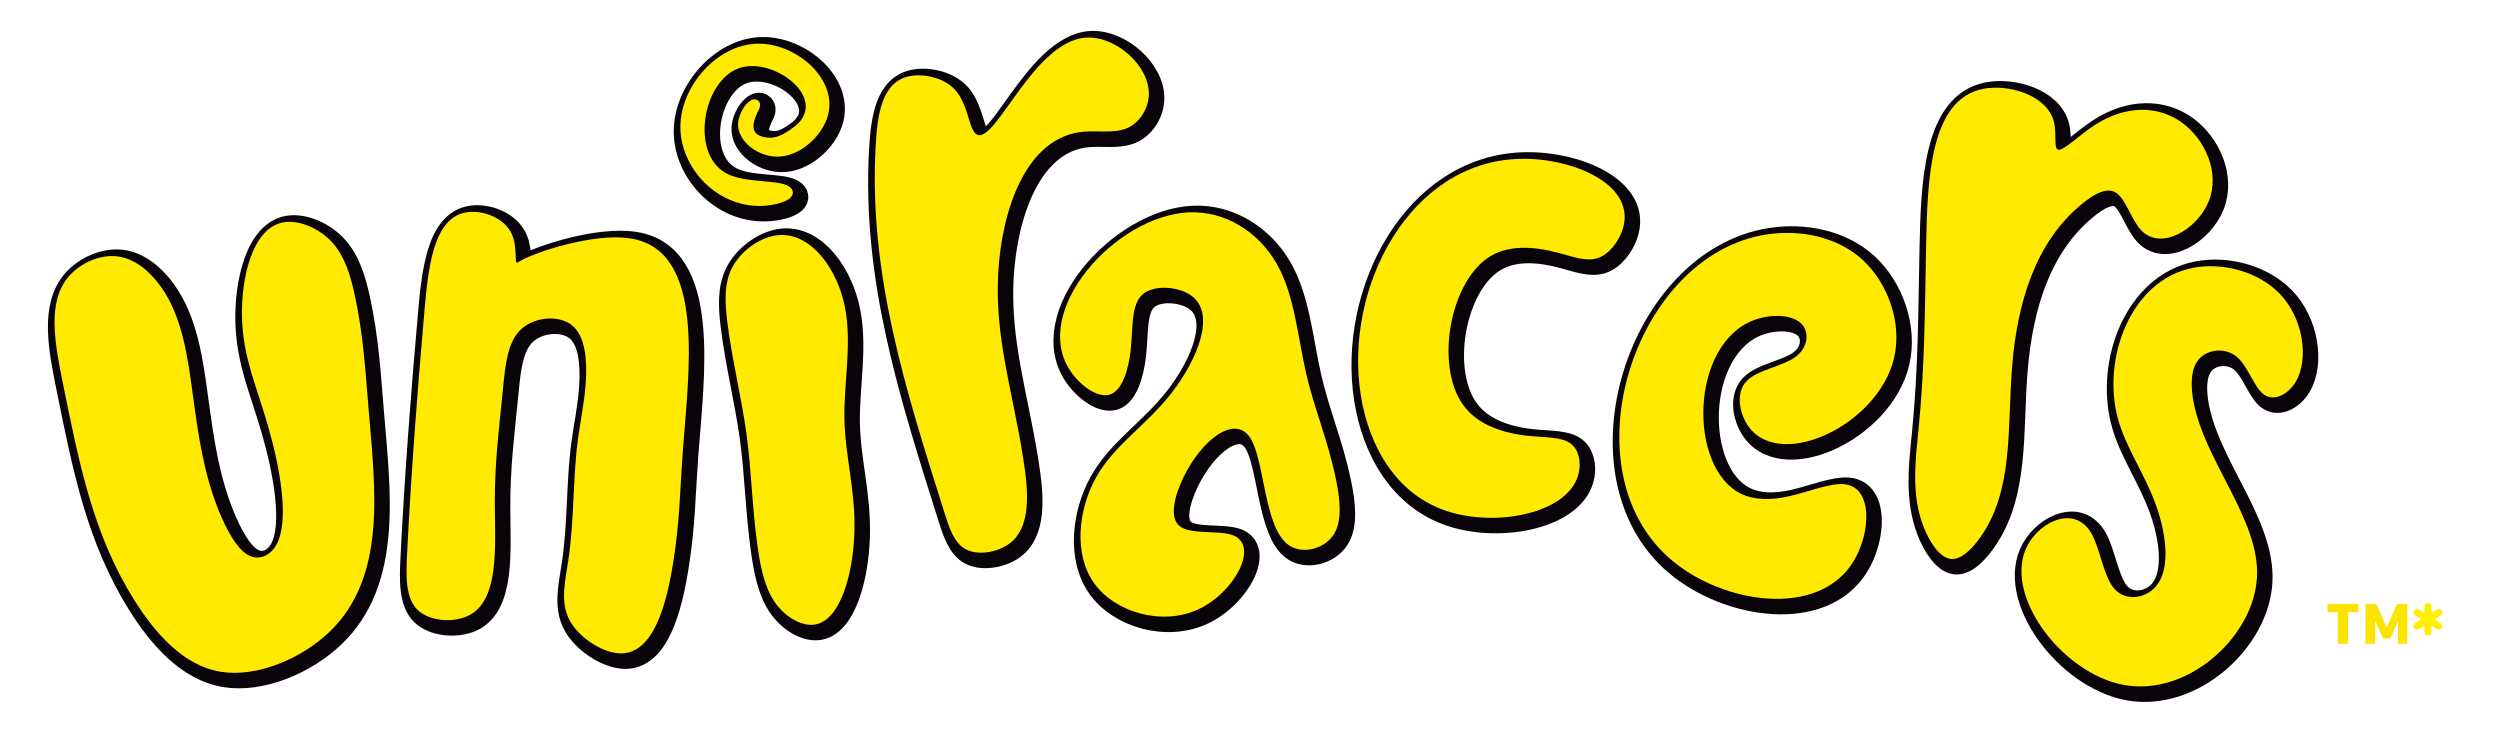
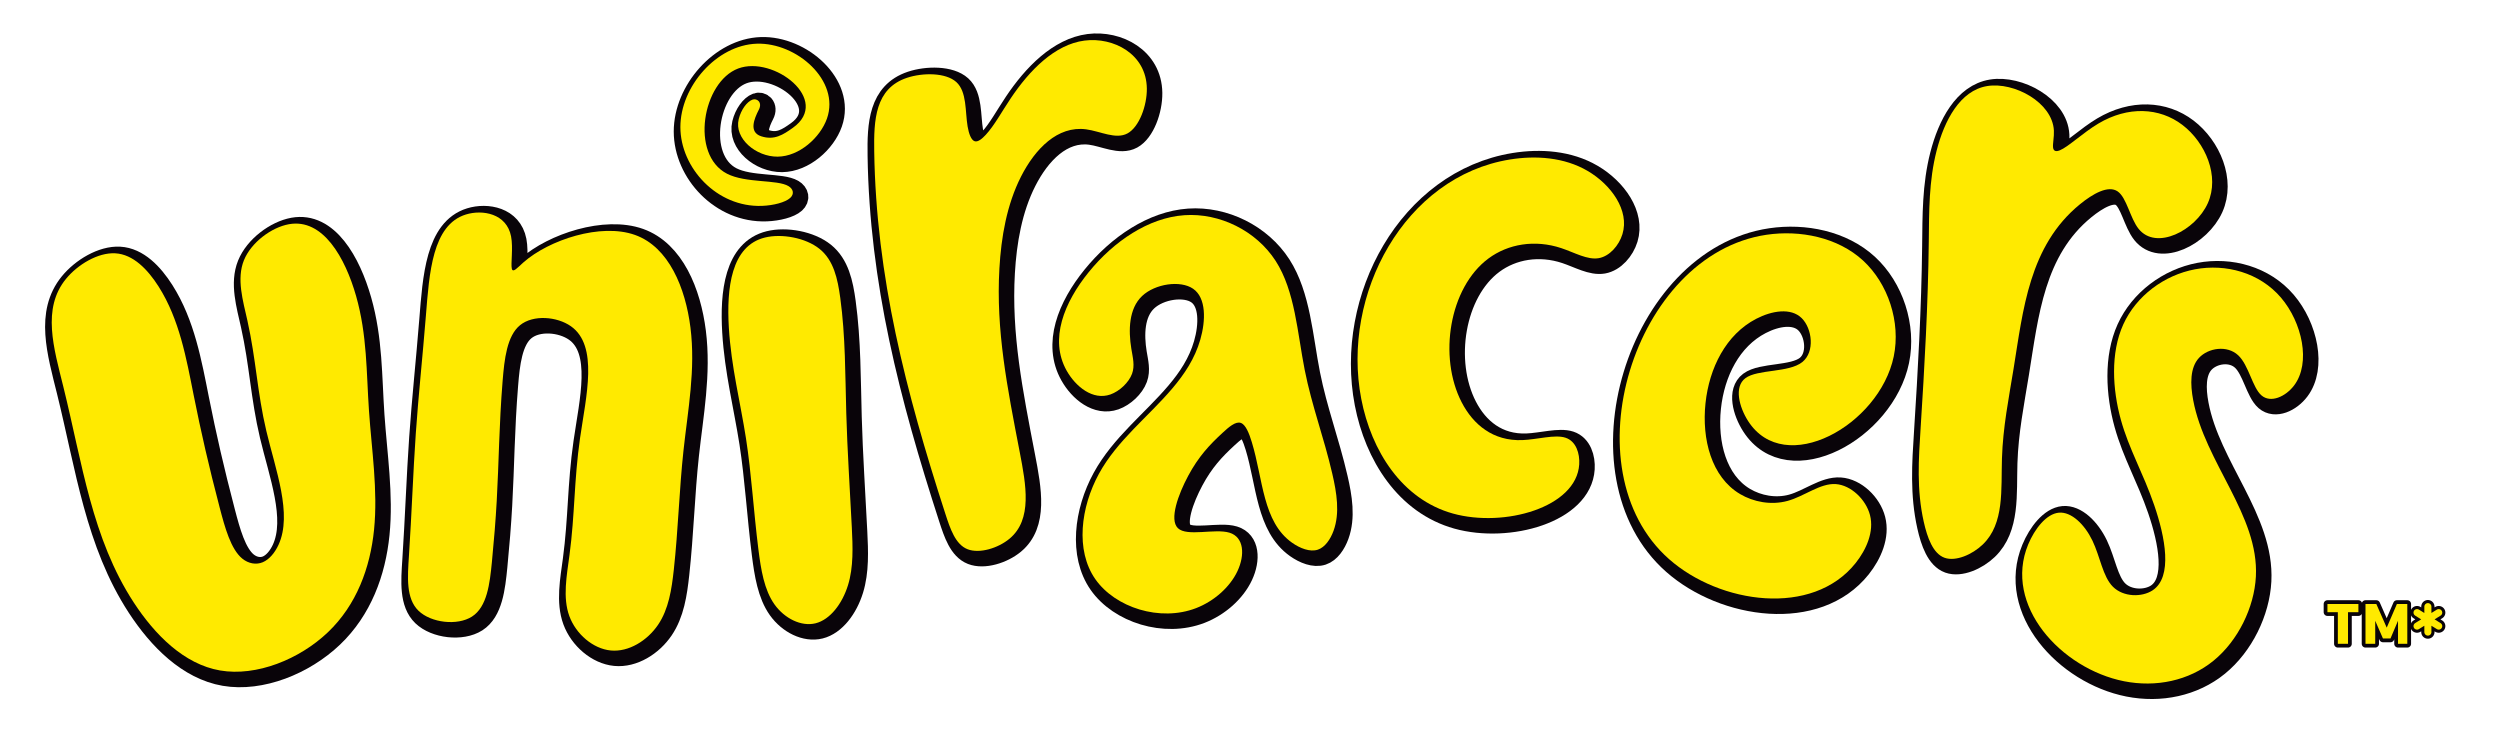
<svg xmlns="http://www.w3.org/2000/svg" viewBox="40 45 1130 335" role="img" aria-labelledby="t d">
  <defs>
    <g id="letter-outlines" fill-rule="evenodd">
-       <path id="u" d="M168.276 145.464 C153.978 147.778 148.802 171.007 149.402 189.178 C149.986 206.854 156.036 219.743 161.238 237.873 C166.544 256.363 170.967 280.304 164.946 291.18 C162.038 296.432 156.694 298.637 151.802 295.675 C146.888 292.699 142.43 284.509 139.044 276.225 C132.124 259.295 129.678 241.967 127.235 223.972 C124.849 206.405 122.465 188.203 112.705 174.556 C107.732 167.602 100.845 161.83 93.049 160.885 C85.2 159.933 76.43 163.872 71.254 169.736 C60.958 181.4 64.878 200.68 68.561 218.898 C75.828 254.837 82.172 286.64 100.575 316.038 C110.101 331.254 122.858 345.825 139.601 348.615 C156.024 351.352 176.281 342.754 189.005 330.532 C214.795 305.76 209.632 266.103 206.672 230.774 C205.178 212.944 204.245 196.216 200.334 178.308 C198.456 169.709 195.891 160.838 190.107 154.508 C184.287 148.139 175.209 144.342 168.276 145.464 Z" />
-       <path id="n" d="M250.764 140.979 C235.648 143.476 233.516 166.627 231.804 186.129 C230.064 205.943 228.757 221.99 227.505 239.111 C226.243 256.38 225.037 274.742 224.039 294.657 C223.537 304.674 223.088 315.083 228.669 320.589 C233.91 325.759 244.467 326.605 251.322 323.474 C265.86 316.832 263.742 292.296 263.658 272.948 C263.575 253.597 265.527 239.437 267.43 220.022 C268.362 210.512 269.282 199.741 275.429 193.918 C281.427 188.234 292.403 187.263 298.374 191.892 C304.565 196.692 305.375 207.514 304.801 217.213 C304.24 226.703 302.353 235.118 301.212 243.661 C298.84 261.422 299.691 279.732 296.84 298.503 C295.426 307.81 293.101 317.231 297.472 325.38 C301.586 333.052 311.634 339.597 319.346 340.279 C335.452 341.704 341.374 317.562 344.338 298.876 C347.317 280.1 347.31 266.833 348.62 248.993 C351.263 213.007 359.267 158.413 325.197 152.807 C308.447 150.051 281.529 159.135 275.13 162.968 C273.719 163.813 273.306 164.402 273.164 162.475 C273.011 160.381 273.178 155.316 271.575 151.339 C268.364 143.376 258.054 139.775 250.764 140.979 Z" />
+       <path id="u" d="M170.58 146.346 C162.747 147.759 153.529 154.537 150.248 162.655 C146.859 171.041 149.805 180.857 151.833 189.941 C155.749 207.48 156.246 222.294 160.379 239.779 C164.507 257.242 172.262 277.37 165.907 291.225 C164.29 294.751 161.759 297.871 158.782 299.125 C155.761 300.398 152.282 299.75 149.514 297.492 C144.34 293.272 141.65 283.43 139.291 274.416 C134.347 255.526 130.859 240.272 127.515 223.502 C124.255 207.154 121.133 189.365 111.702 174.532 C106.805 166.831 100.209 159.927 92.07 159.492 C84.297 159.077 75.117 164.563 69.802 171.081 C58.863 184.496 64.294 202.281 68.637 219.837 C77.216 254.521 81.547 288.314 100.398 317.239 C109.932 331.868 123.18 345.251 139.498 348.056 C155.896 350.875 175.395 343.012 188.242 330.754 C201.139 318.449 207.333 301.715 209.077 284.401 C210.86 266.702 207.993 248.397 206.777 230.649 C205.587 213.281 205.979 196.446 200.951 178.783 C196.049 161.567 185.999 143.563 170.58 146.346 Z" />
+       <path id="n" d="M250.594 141.947 C235.354 146.645 234.052 168.499 232.508 187.651 C230.95 206.969 229.146 223.537 227.938 240.949 C226.719 258.522 226.108 276.954 224.84 296.275 C224.215 305.804 223.431 315.549 229.2 321.099 C234.833 326.518 246.714 327.938 253.327 323.702 C260.194 319.304 261.382 308.81 262.343 298.999 C263.298 289.25 264.028 280.176 264.522 271.419 C265.519 253.726 265.553 237.33 267.192 217.094 C267.978 207.389 269.133 196.8 275.079 191.972 C281.026 187.142 291.764 188.074 298.011 192.435 C310.665 201.268 304.889 224.171 302.19 242.958 C299.414 262.284 299.895 277.257 297.398 295.971 C296.18 305.096 294.253 315.11 297.353 323.505 C300.354 331.629 308.063 338.236 316.043 339.017 C324.168 339.812 332.574 334.57 337.436 327.421 C342.264 320.322 343.597 311.343 344.566 302.474 C346.564 284.196 347.018 266.386 348.932 248.685 C350.918 230.31 354.476 212.052 352.083 193.035 C349.838 175.189 342.352 156.674 327.031 151.196 C311.567 145.667 288.12 153.418 276.584 163.607 C273.899 165.979 271.86 168.482 271.35 166.484 C270.804 164.343 272.014 157.035 271.008 151.854 C268.994 141.483 258.102 139.633 250.594 141.947 Z" />
      <path id="spiral" d="M382.048 64.751 C363.908 65.359 347.52 84.105 347.532 102.456 C347.545 120.844 364.023 138.834 384.456 138.057 C389.583 137.863 394.958 136.486 397.167 134.468 C399.095 132.707 398.61 130.457 396.403 129.126 C391.317 126.061 377.089 127.879 368.605 123.515 C351.814 114.88 357.521 82.036 373.655 75.964 C389.658 69.941 415.917 90.257 398.398 102.754 C393.996 105.894 389.987 108.541 384.035 106.589 C378.378 104.734 380.868 98.726 382.976 94.625 C384.741 91.193 382.105 89.298 380.11 90.037 C377.636 90.953 374.944 94.543 373.889 98.89 C371.771 107.619 381.771 115.892 391.49 115.808 C401.278 115.724 410.78 107.164 413.796 98.565 C419.805 81.432 400.062 64.148 382.048 64.751 Z" />
-       <path id="i" d="M390.24 151.488 C382.75 152.78 374.597 158.726 370.839 166.14 C367.146 173.425 367.698 182.127 368.769 190.703 C370.915 207.891 375.147 224.571 377.386 240.917 C379.661 257.533 379.877 273.804 382.423 291.986 C383.658 300.805 385.442 310.074 389.972 316.849 C394.527 323.661 401.859 327.952 407.72 327.371 C419.796 326.174 425.622 304.291 426.195 285.659 C426.775 266.8 421.973 251.273 421.673 234.193 C421.371 216.957 425.653 198.14 421.211 180.748 C416.987 164.212 404.878 148.964 390.24 151.488 Z" />
-       <path id="r-first" d="M531.088 61.995 C505.052 63.376 486.886 119.278 479.483 103.21 C477.606 99.134 476.421 90.43 471.311 85.185 C466.296 80.037 457.501 78.221 451.278 79.397 C438.635 81.786 436.605 96.524 435.804 110.906 C432.568 169.05 449.435 221.383 466.787 276.427 C469.008 283.47 471.236 290.558 476.679 293.36 C481.959 296.079 490.265 294.764 495.585 291.184 C506.442 283.876 504.866 267.131 502.459 251.928 C497.675 221.71 489.61 197.587 491.175 168.678 C492.727 140.015 503.746 106.647 529.992 104.521 C536.444 103.999 543.817 105.364 549.479 102.902 C555.186 100.419 559.156 94.047 559.279 87.584 C559.526 74.621 544.294 61.294 531.088 61.995 Z" />
-       <path id="a" d="M577.318 140.985 C544.184 142.464 505.58 185.691 523.866 212.769 C528.394 219.473 536.409 225.188 541.88 223.267 C547.145 221.419 550.055 212.5 551.078 203.082 C552.149 193.227 551.154 182.826 556.373 178.145 C561.375 173.658 572.086 174.425 577.94 178.251 C590.135 186.221 581.251 207.465 569.779 222.315 C558.108 237.424 543.76 245.915 535.477 260.689 C527.402 275.092 525.092 295.468 534.611 308.699 C544.108 321.9 565.38 327.989 581.718 320.384 C598.208 312.707 609.671 291.081 596.82 286.764 C590.425 284.616 578.009 286.754 573.154 282.759 C568.432 278.874 570.863 269.187 574.886 260.842 C583.109 243.786 597.98 232.339 604.974 242.729 C611.857 252.954 611.111 284.325 623.014 291.737 C629.144 295.554 638.629 293.016 642.759 286.733 C646.901 280.432 645.659 270.365 643.781 261.305 C640.126 243.669 634.062 229.848 630.318 213.527 C626.574 197.213 625.147 178.4 617.104 164.259 C608.891 149.819 593.78 140.25 577.318 140.985 Z" />
-       <path id="c" d="M726.819 116.805 C677.097 118.165 647.595 174.899 654.996 223.135 C658.633 246.841 671.183 268.495 693.966 276.01 C716.943 283.589 750.329 276.787 753.734 258.12 C754.59 253.424 753.549 247.978 749.697 245.302 C745.787 242.586 738.981 242.725 732.507 242.169 C719.578 241.058 707.975 237.175 701.431 228.164 C688.641 210.555 695.168 173.368 712.485 161.566 C721.219 155.614 732.699 156.12 744.846 159.408 C750.826 161.026 756.968 163.319 762.098 161.686 C767.278 160.037 771.426 154.386 773.25 149.23 C780.477 128.801 751.214 116.138 726.819 116.805 Z" />
-       <path id="e" d="M838.499 150.976 C778.5 160.153 747.574 257.216 795.274 297.936 C818.919 318.121 861.883 324.462 877.688 298.911 C885.637 286.06 886.715 265.14 873.628 263.864 C867.251 263.242 857.511 267.283 848.975 269.235 C840.299 271.219 832.865 271.044 826.942 268.165 C802.884 256.474 803.729 200.178 833.086 189.574 C840.499 186.896 849.73 187.132 853.942 191.035 C857.993 194.787 857.403 201.93 851.685 206.237 C845.823 210.652 834.571 212.086 829.619 217.077 C824.77 221.966 825.964 230.266 829.147 235.925 C842.225 259.177 888.886 237.85 896.135 206.731 C899.773 191.113 893.485 173.029 881.843 162.408 C870.299 151.877 853.491 148.682 838.499 150.976 Z" />
-       <path id="r-second" d="M936.22 85.188 C912.426 89.973 911.213 125.871 910.617 155.412 C910 185.97 910.043 209.726 907.238 238.435 C905.843 252.722 903.742 268.235 909.33 282.822 C912.038 289.893 916.554 296.747 921.37 297.581 C926.021 298.386 930.953 293.577 934.764 288.34 C950.411 266.839 947.174 238.12 949.529 210.058 C951.884 181.992 959.833 154.584 980.965 137.233 C986.238 132.903 992.332 129.2 996.683 132.26 C1000.873 135.207 1003.447 144.422 1007.791 149.047 C1016.814 158.651 1033.475 148.451 1038.457 135.755 C1043.429 123.087 1036.772 107.934 1026.07 100.278 C1015.425 92.664 1000.78 92.468 986.879 101.481 C979.592 106.206 972.51 113.461 970.187 112.64 C968.202 111.938 969.691 105.341 968.368 100.051 C965.377 88.096 948.021 82.815 936.22 85.188 Z" />
-       <path id="s" d="M1030.849 166.143 C1003.215 171.784 990.049 206.773 997.198 233.866 C1000.749 247.321 1009.311 258.829 1014.518 273.372 C1019.658 287.724 1021.531 305.032 1012.424 311.998 C1007.688 315.621 999.981 316.447 995.345 310.713 C990.797 305.086 989.205 293.142 985.511 286.429 C978.212 273.167 962.703 280.32 956.696 291.034 C944.454 312.869 971.681 349.498 1000.128 354.628 C1028.862 359.809 1058.841 332.851 1060.159 305.718 C1061.439 279.375 1035.704 252.867 1031.24 225.275 C1030.086 218.14 1030.354 210.933 1034.334 206.889 C1038.312 202.847 1045.998 201.963 1051.179 206.428 C1056.153 210.715 1058.818 219.933 1063.092 223.198 C1067.202 226.338 1072.8 223.973 1076.317 219.547 C1083.808 210.121 1081.856 191.347 1072.132 179.651 C1062.369 167.908 1044.772 163.3 1030.849 166.143 Z" />
+       <path id="i" d="M385.751 152.363 C370.419 156.118 368.384 175.364 369.434 193.021 C370.49 210.767 374.663 226.908 377.185 243.159 C379.698 259.355 380.572 275.659 382.811 293.438 C383.934 302.354 385.401 311.641 390.066 318.187 C394.602 324.552 402.161 328.326 408.62 326.732 C415.272 325.09 420.756 317.753 423.302 309.493 C425.845 301.242 425.457 292.07 425.018 283.29 C424.115 265.232 422.998 248.83 422.513 231.688 C422.031 214.695 422.169 196.975 419.798 179.619 C418.632 171.087 416.86 162.644 410.411 157.479 C404.1 152.425 393.309 150.511 385.751 152.363 Z" />
+       <path id="r-first" d="M530.202 63.342 C516.748 65.075 505.302 76.805 496.841 89.447 C492.79 95.5 489.423 101.762 485.54 105.961 C483.817 107.825 481.992 109.281 480.576 108.845 C478.998 108.358 477.927 105.518 477.358 102.157 C476.21 95.385 477.099 86.499 472.272 82.105 C467.476 77.74 457.04 77.807 449.949 80.169 C435.506 84.979 434.938 99.31 435.147 113.366 C435.988 169.924 449.419 222.028 467.245 277.066 C469.508 284.053 471.842 291.087 477.33 293.246 C482.719 295.367 491.15 292.786 496.306 288.494 C506.741 279.81 503.765 264.122 500.928 249.402 C495.25 219.948 490.122 194.368 491.733 166.291 C492.541 152.22 495.042 137.522 501.504 124.809 C507.856 112.313 518.035 101.735 530.929 103.457 C537.306 104.308 544.348 108.168 549.629 105.298 C554.931 102.417 558.458 92.752 558.372 85.02 C558.198 69.388 543.255 61.661 530.202 63.342 Z" />
+       <path id="a" d="M575.34 142.269 C559.14 143.395 543.442 154.049 532.128 167.976 C521.037 181.63 514.16 198.431 522.138 212.564 C526.153 219.675 533.928 226.11 541.898 223.303 C546.034 221.847 550.222 217.902 551.677 213.96 C553.029 210.294 552.017 206.631 551.364 202.63 C550.003 194.297 550.194 184.496 556.234 178.793 C562.119 173.235 573.558 171.569 579.286 175.519 C585.264 179.641 585.023 189.88 582.532 198.522 C580.06 207.096 575.374 214.099 569.932 220.522 C558.978 233.452 544.964 244.033 536.707 259.162 C528.5 274.199 525.98 293.729 535.073 306.763 C544.047 319.628 564.336 326.165 580.635 319.874 C588.801 316.722 595.966 310.351 599.354 303.109 C602.733 295.888 602.356 287.801 595.726 285.775 C589.171 283.771 576.502 287.692 572.407 283.726 C568.402 279.848 572.595 268.431 577.027 260.143 C581.73 251.35 586.704 246.08 592.574 240.659 C595.429 238.022 598.496 235.35 600.825 236.148 C603.047 236.91 604.597 240.831 605.834 244.898 C610.934 261.663 610.722 280.895 623.988 290.29 C627.556 292.817 632.1 294.632 635.659 293.451 C638.921 292.369 641.354 288.77 642.763 284.915 C645.71 276.848 644.167 267.665 642.204 259.157 C638.38 242.574 632.965 228.557 629.72 212.181 C626.429 195.571 625.371 176.536 616.592 162.929 C607.818 149.332 591.335 141.156 575.34 142.269 Z" />
+       <path id="c" d="M722.471 117.094 C674.981 124.788 646.151 177.958 655.291 225.312 C659.806 248.704 673.585 270.676 696.694 277.115 C719.927 283.589 752.591 274.361 753.808 254.905 C754.115 249.999 752.422 244.442 747.628 242.854 C742.826 241.263 734.914 243.654 728.118 243.924 C714.876 244.45 705.876 236.924 700.656 226.8 C690.068 206.264 695.04 175.041 712.735 161.873 C721.646 155.242 733.785 153.189 745.715 157.159 C751.644 159.132 757.522 162.591 762.644 161.691 C767.561 160.826 771.782 155.941 773.345 150.832 C776.613 140.153 768.273 128.494 757.606 122.251 C747.038 116.066 734.187 115.196 722.471 117.094 Z" />
+       <path id="e" d="M838.434 151.118 C778.309 160.031 748.563 257.266 794.43 297.737 C817.372 317.98 859.231 324.021 878.751 299.497 C883.656 293.335 887.15 285.243 885.244 277.845 C883.412 270.732 876.589 264.261 869.77 263.806 C862.72 263.335 855.674 269.295 847.975 271.408 C840.574 273.439 832.57 271.915 826.466 268.285 C813.566 260.613 809.157 243.534 810.888 227.237 C812.577 211.343 820.104 196.192 833.828 189.091 C840.832 185.467 849.45 183.939 854.376 188.809 C859.105 193.485 860.432 204.059 854.605 208.681 C848.473 213.545 834.421 211.819 828.907 215.944 C823.674 219.858 826.129 229.04 830.137 235.299 C846.64 261.069 889.477 237.282 895.973 206.113 C899.215 190.561 893.408 173.171 882.111 162.771 C870.666 152.235 853.586 148.872 838.434 151.118 Z" />
+       <path id="r-second" d="M938.247 83.892 C925.911 85.881 918.842 99.513 915.355 113.079 C911.813 126.855 911.964 140.562 911.807 154.346 C911.489 182.388 909.899 210.748 908.111 238.609 C907.217 252.521 906.274 266.309 909.538 280.872 C911.128 287.968 913.718 295.248 918.949 297.113 C923.978 298.907 931.447 295.699 936.22 291.107 C946.076 281.623 944.43 266.235 944.884 252.179 C945.343 237.984 947.946 225.148 950.126 211.724 C954.456 185.072 957.123 156.107 980.145 137.323 C985.905 132.624 992.939 128.561 997.2 131.53 C1001.266 134.364 1002.806 143.601 1006.624 148.404 C1014.57 158.4 1032.381 149.193 1037.924 136.867 C1043.412 124.662 1036.873 109.399 1026.441 101.454 C1016.06 93.547 1001.824 92.888 988.461 100.846 C981.537 104.97 974.847 111.409 971.022 112.949 C969.324 113.632 968.191 113.351 967.985 111.676 C967.778 109.994 968.505 106.908 968.358 103.997 C967.714 91.301 950.417 81.931 938.247 83.892 Z" />
+       <path id="s" d="M1032.15 166.722 C1018.183 169.352 1005.558 178.764 999.721 191.64 C993.848 204.599 994.849 221.065 998.62 234.704 C1002.327 248.108 1008.708 258.782 1013.707 273.335 C1018.632 287.676 1022.215 305.783 1012.942 311.854 C1008.102 315.024 999.757 314.914 995.042 310.207 C990.449 305.622 989.299 296.675 985.776 289.355 C982.216 281.959 976.232 276.224 970.614 276.727 C964.941 277.236 959.641 284.105 956.753 291.055 C945.337 318.529 971.624 347.273 1000.063 352.923 C1014.446 355.781 1029.381 352.732 1040.525 343.635 C1051.603 334.592 1058.936 319.575 1059.661 305.577 C1061.095 277.873 1036.647 254.162 1031.317 225.842 C1029.965 218.66 1029.843 211.182 1033.953 206.75 C1038.12 202.257 1046.637 200.893 1051.656 205.586 C1056.465 210.084 1058.062 220.145 1062.181 223.715 C1066.35 227.329 1073.103 224.294 1076.937 219.224 C1084.626 209.059 1080.582 190.711 1070.96 179.477 C1061.316 168.216 1046.066 164.102 1032.15 166.722 Z" />
+     </g>
+     <g id="trademark-letter-outlines">
+       <path d="M1092 318h14v3.7h-4.7V336h-4.6v-14.3h-4.7z M1109.2 336v-18h4.9l4.7 10.7 4.6-10.7h4.7v18h-4.2v-10.4l-3.4 8h-3.4l-3.5-8V336z" />
    </g>
  </defs>
  <use id="border" href="#letter-outlines" transform="translate(2 2)" fill="#090409" stroke="#090409" stroke-width="10" stroke-linecap="round" stroke-linejoin="round" />
  <use id="faces" href="#letter-outlines" fill="#ffea00" />
-   <g id="trademark" fill="#fce300">
-     <path d="M1092 318h14v3.7h-4.7V336h-4.6v-14.3h-4.7z M1109.2 336v-18h4.9l4.7 10.7 4.6-10.7h4.7v18h-4.2v-10.4l-3.4 8h-3.4l-3.5-8V336z" />
-     <path d="M1137.4 319.2v11.5 M1132.5 321.9l9.8 6.1 M1142.3 321.9l-9.8 6.1" fill="none" stroke="#fff000" stroke-width="3.2" stroke-linecap="round" stroke-linejoin="round" />
+   <g id="trademark" aria-label="TM and asterisk">
+     <use href="#trademark-letter-outlines" fill="#090409" stroke="#090409" stroke-width="3.4" stroke-linejoin="round" />
+     <use href="#trademark-letter-outlines" fill="#ffea00" />
+     <path d="M1137.4 319.2v11.5 M1132.5 321.9l9.8 6.1 M1142.3 321.9l-9.8 6.1" fill="none" stroke="#090409" stroke-width="6" stroke-linecap="round" stroke-linejoin="round" />
+     <path d="M1137.4 319.2v11.5 M1132.5 321.9l9.8 6.1 M1142.3 321.9l-9.8 6.1" fill="none" stroke="#ffea00" stroke-width="3.2" stroke-linecap="round" stroke-linejoin="round" />
  </g>
</svg>
